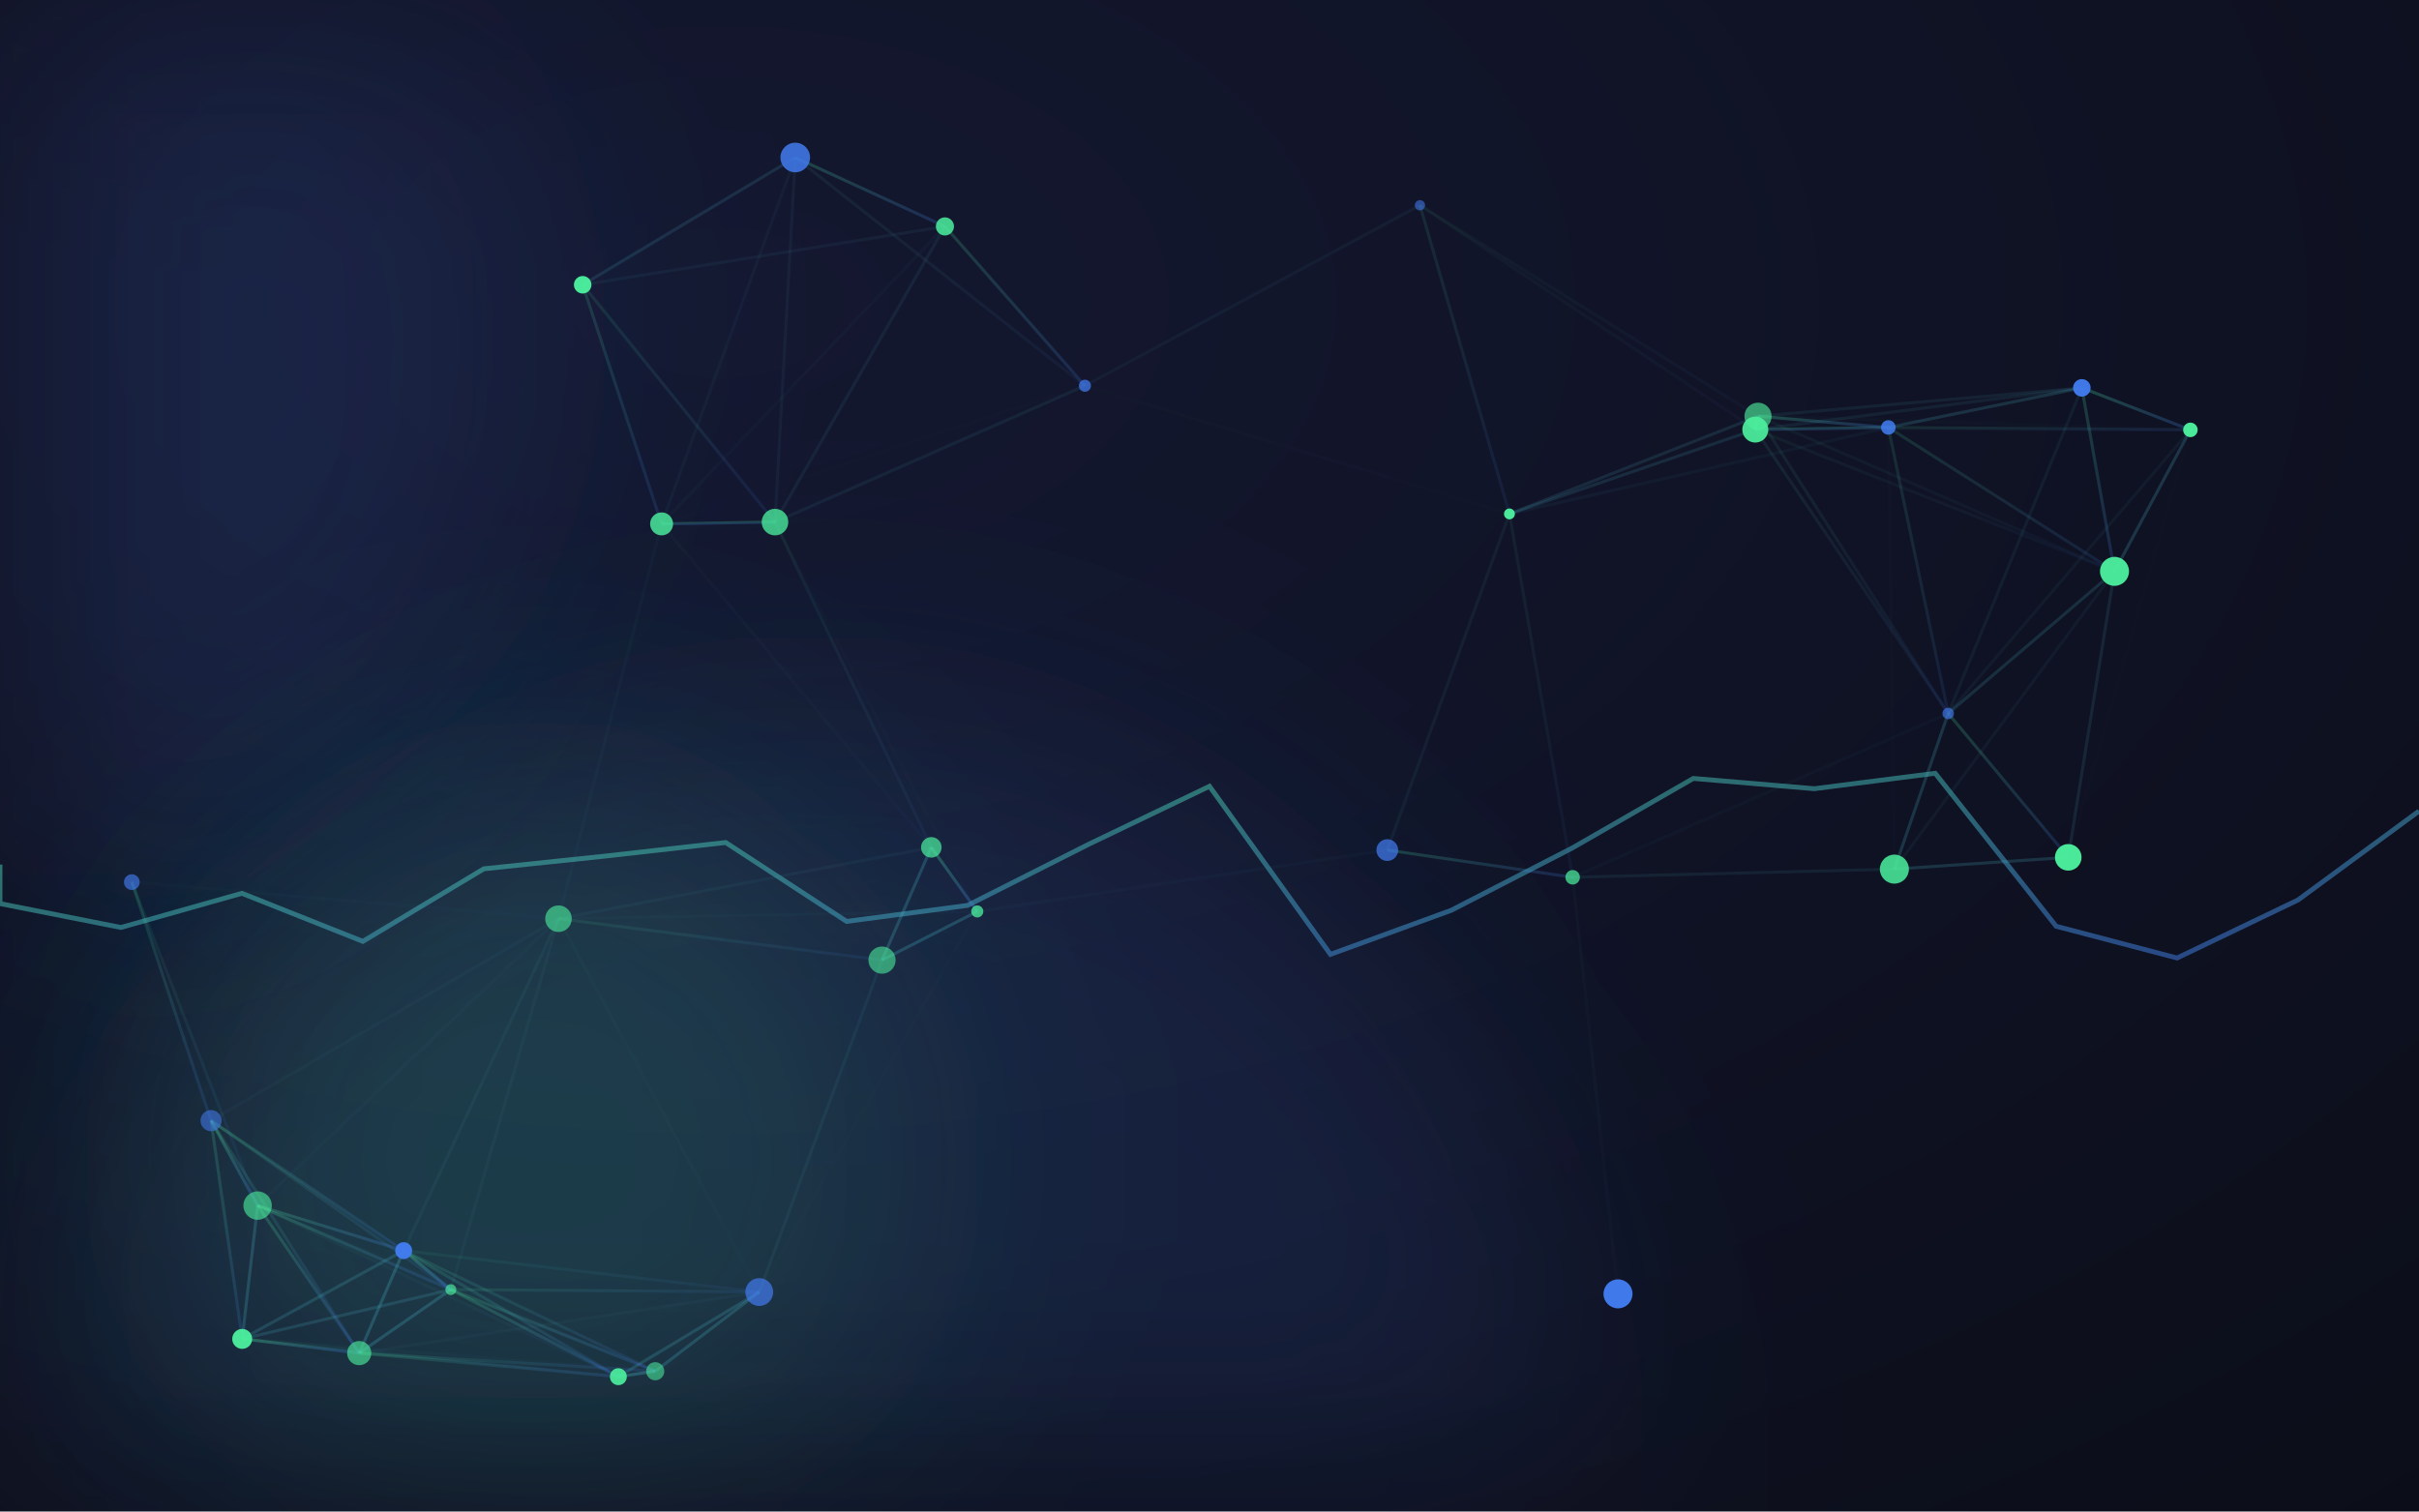
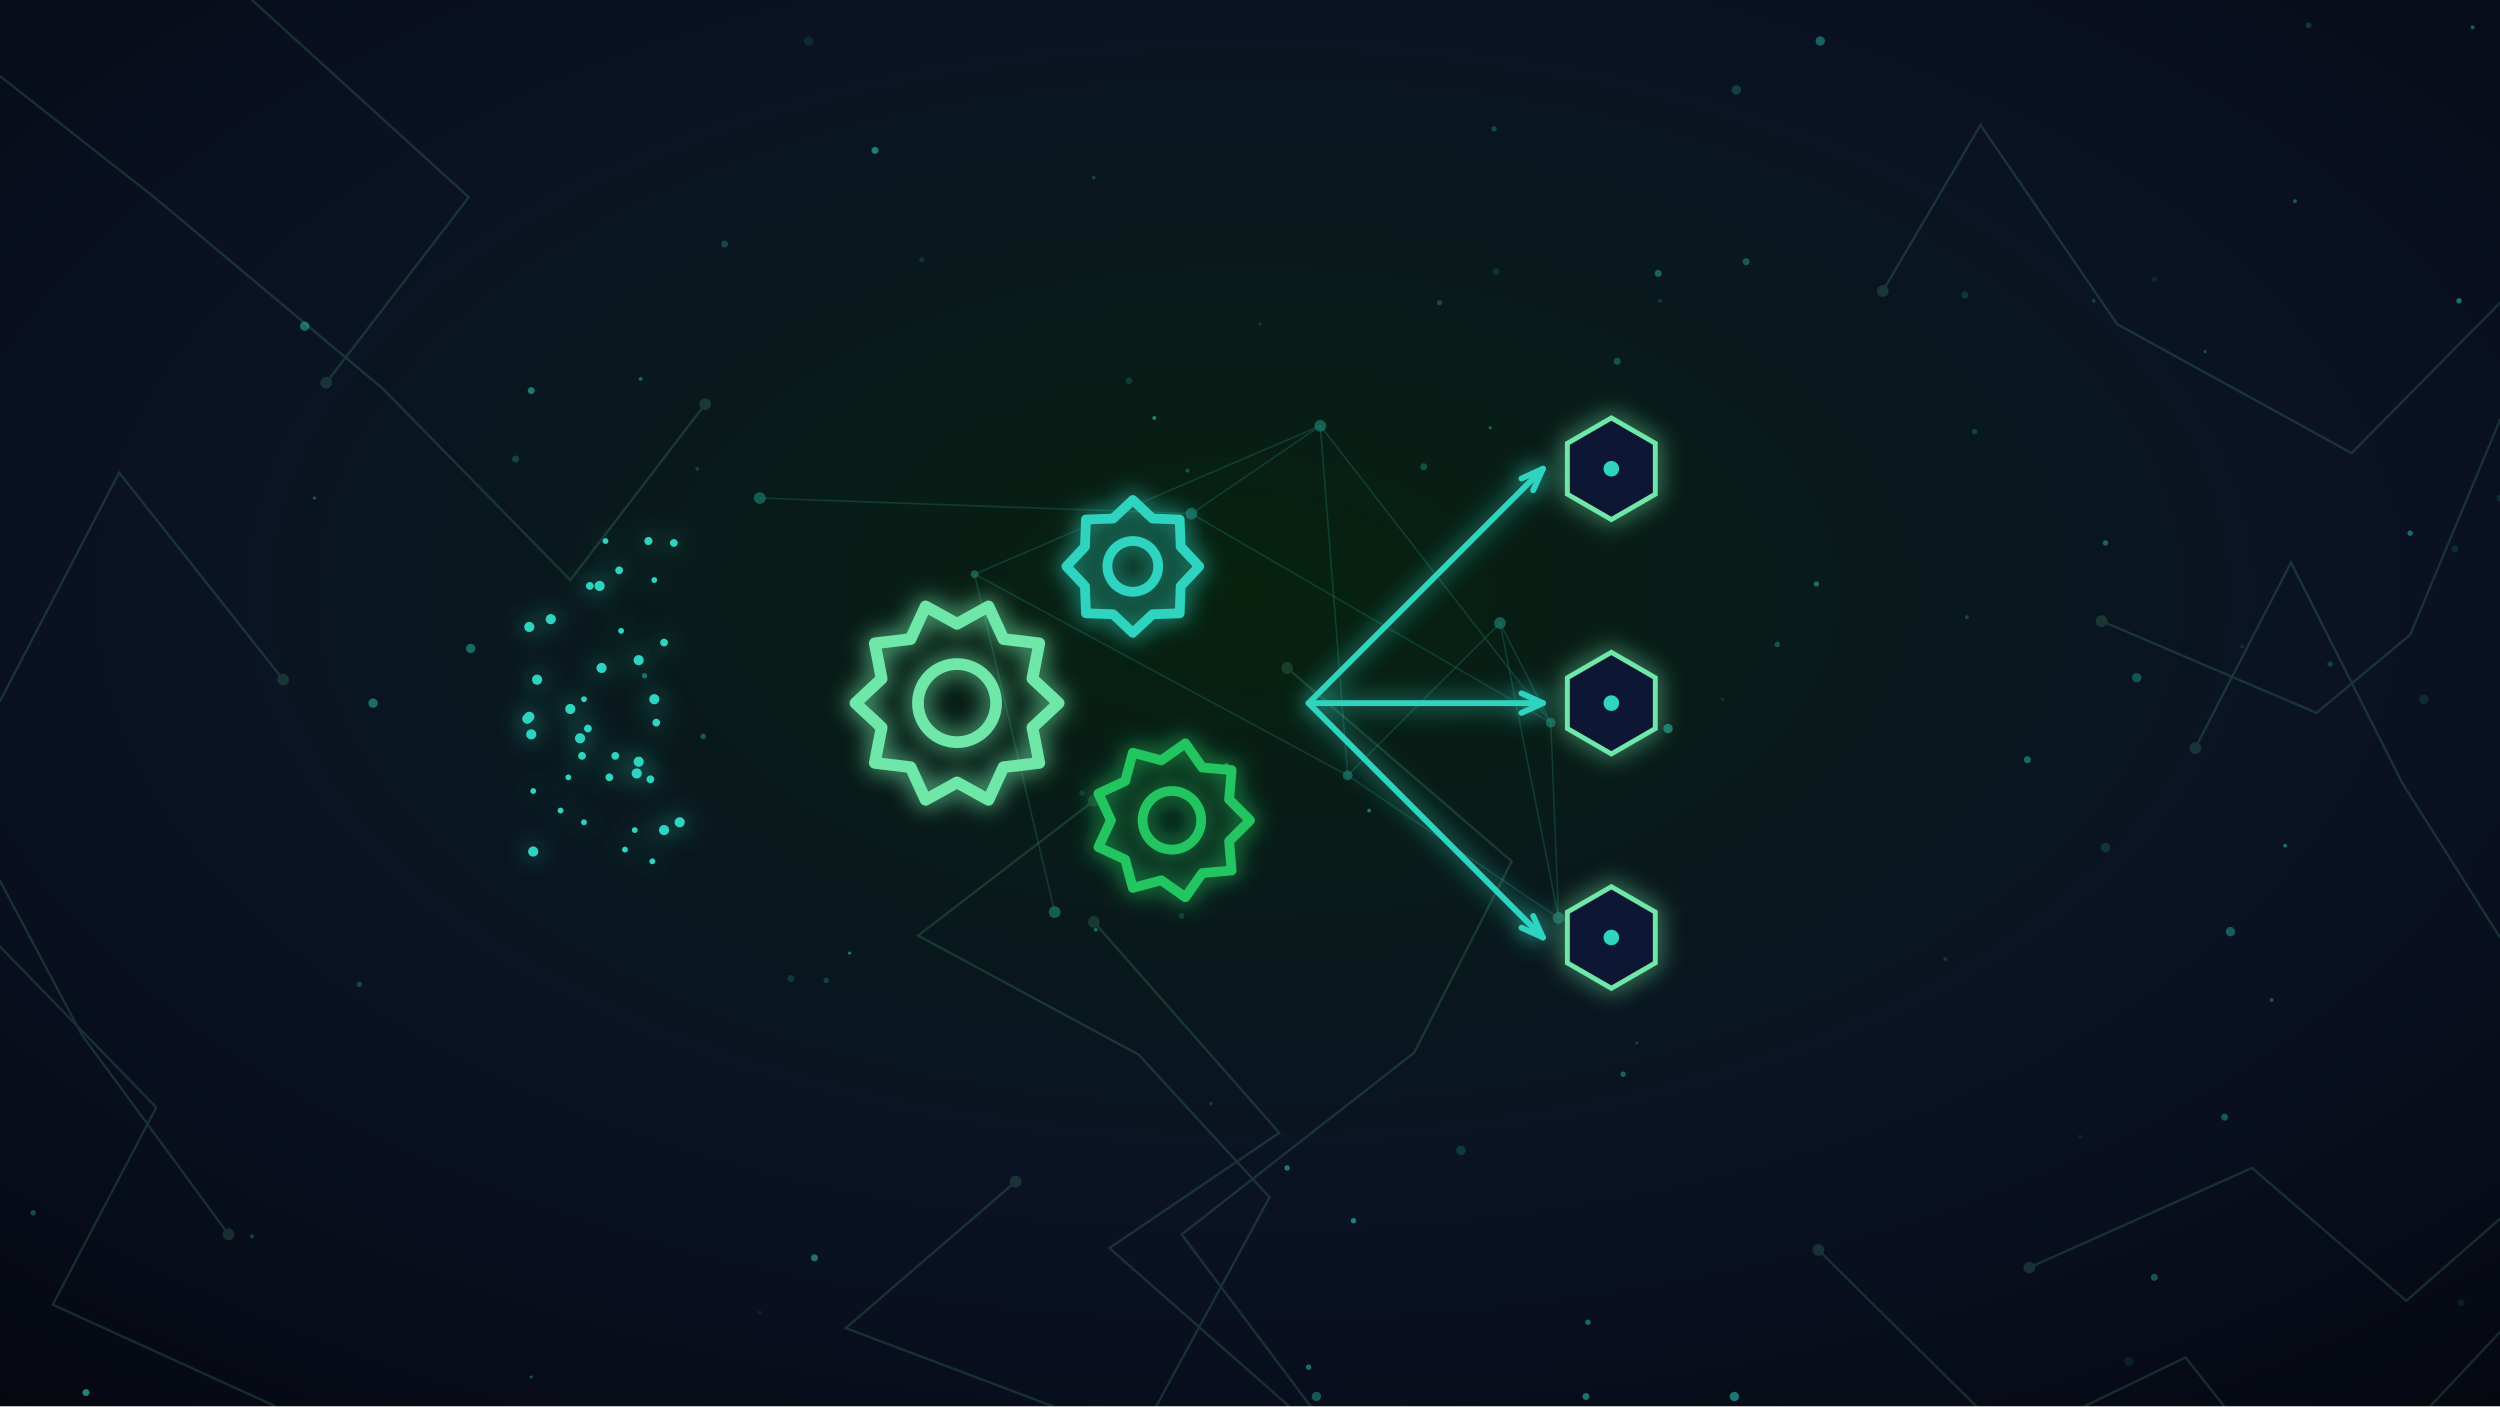
- <svg xmlns="http://www.w3.org/2000/svg" viewBox="0 0 800 500" role="img" aria-label="">
+ <svg xmlns="http://www.w3.org/2000/svg" viewBox="0 0 1280 720" width="1280" height="720">
  <defs>
-     <linearGradient id="lg" x1="0" y1="0" x2="1" y2="1">
-       <stop offset="0" stop-color="hsl(150 85% 62%)" />
-       <stop offset="1" stop-color="hsl(220 85% 60%)" />
+     <radialGradient id="bg" cx="50%" cy="42%" r="80%">
+       <stop offset="0%" stop-color="#07220f" />
+       <stop offset="55%" stop-color="#0a1224" />
+       <stop offset="100%" stop-color="#05070f" />
+     </radialGradient>
+     <linearGradient id="acc" x1="0" y1="0" x2="1" y2="1">
+       <stop offset="0%" stop-color="#6ee7a8" />
+       <stop offset="50%" stop-color="#2dd4bf" />
+       <stop offset="100%" stop-color="#22c55e" />
    </linearGradient>
-     <radialGradient id="bg" cx="0.3" cy="0.2" r="1.1">
-       <stop offset="0" stop-color="#141830" />
-       <stop offset="1" stop-color="#0b0d18" />
-     </radialGradient>
-     <filter id="blur" x="-60%" y="-60%" width="220%" height="220%">
-       <feGaussianBlur stdDeviation="46" />
+     <linearGradient id="accV" x1="0" y1="0" x2="0" y2="1">
+       <stop offset="0%" stop-color="#6ee7a8" />
+       <stop offset="100%" stop-color="#22c55e" />
+     </linearGradient>
+     <filter id="glow" x="-60%" y="-60%" width="220%" height="220%">
+       <feGaussianBlur stdDeviation="6" result="b" />
+       <feMerge>
+         <feMergeNode in="b" />
+         <feMergeNode in="SourceGraphic" />
+       </feMerge>
+     </filter>
+     <filter id="softglow" x="-80%" y="-80%" width="260%" height="260%">
+       <feGaussianBlur stdDeviation="14" result="b" />
+       <feMerge>
+         <feMergeNode in="b" />
+         <feMergeNode in="SourceGraphic" />
+       </feMerge>
    </filter>
  </defs>
-   <rect width="800" height="500" fill="url(#bg)" />
-   <circle cx="267" cy="487" r="256" fill="hsl(220 85% 60%)" fill-opacity="0.13" filter="url(#blur)" />
-   <circle cx="176" cy="384" r="127" fill="hsl(150 85% 62%)" fill-opacity="0.13" filter="url(#blur)" />
-   <circle cx="0" cy="111" r="179" fill="hsl(220 85% 60%)" fill-opacity="0.13" filter="url(#blur)" />
-   <path d="M 0 286 L 0 298.9 L 40 306.8 L 80 295.5 L 120 311.4 L 160 287.4 L 200 283.2 L 240 278.7 L 280 304.8 L 320 299.5 L 360 279.3 L 400 260.1 L 440 315.7 L 480 301.1 L 520 280.5 L 560 257.5 L 600 260.9 L 640 255.8 L 680 306.4 L 720 316.9 L 760 297.7 L 800 268.3" fill="none" stroke="url(#lg)" stroke-opacity="0.5" stroke-width="1.6" />
-   <line x1="458.8" y1="281.2" x2="499.2" y2="170.0" stroke="url(#lg)" stroke-opacity="0.072" stroke-width="1" />
-   <line x1="458.8" y1="281.2" x2="323.2" y2="301.5" stroke="url(#lg)" stroke-opacity="0.029" stroke-width="1" />
-   <line x1="458.8" y1="281.2" x2="520.1" y2="290.2" stroke="url(#lg)" stroke-opacity="0.200" stroke-width="1" />
-   <line x1="80.1" y1="442.9" x2="204.5" y2="455.4" stroke="url(#lg)" stroke-opacity="0.057" stroke-width="1" />
-   <line x1="80.1" y1="442.9" x2="85.2" y2="398.8" stroke="url(#lg)" stroke-opacity="0.239" stroke-width="1" />
-   <line x1="80.1" y1="442.9" x2="69.8" y2="370.7" stroke="url(#lg)" stroke-opacity="0.175" stroke-width="1" />
-   <line x1="80.1" y1="442.9" x2="216.7" y2="453.6" stroke="url(#lg)" stroke-opacity="0.030" stroke-width="1" />
-   <line x1="80.1" y1="442.9" x2="118.8" y2="447.6" stroke="url(#lg)" stroke-opacity="0.252" stroke-width="1" />
-   <line x1="80.1" y1="442.9" x2="149.1" y2="426.6" stroke="url(#lg)" stroke-opacity="0.179" stroke-width="1" />
-   <line x1="80.1" y1="442.9" x2="133.5" y2="413.7" stroke="url(#lg)" stroke-opacity="0.202" stroke-width="1" />
-   <line x1="291.7" y1="317.6" x2="256.3" y2="172.7" stroke="url(#lg)" stroke-opacity="0.002" stroke-width="1" />
-   <line x1="291.7" y1="317.6" x2="323.2" y2="301.5" stroke="url(#lg)" stroke-opacity="0.260" stroke-width="1" />
-   <line x1="291.7" y1="317.6" x2="184.7" y2="303.9" stroke="url(#lg)" stroke-opacity="0.096" stroke-width="1" />
-   <line x1="291.7" y1="317.6" x2="308.0" y2="280.3" stroke="url(#lg)" stroke-opacity="0.248" stroke-width="1" />
-   <line x1="291.7" y1="317.6" x2="251.1" y2="427.4" stroke="url(#lg)" stroke-opacity="0.075" stroke-width="1" />
-   <line x1="644.3" y1="236.0" x2="581.4" y2="137.7" stroke="url(#lg)" stroke-opacity="0.076" stroke-width="1" />
-   <line x1="644.3" y1="236.0" x2="684.0" y2="283.6" stroke="url(#lg)" stroke-opacity="0.199" stroke-width="1" />
-   <line x1="644.3" y1="236.0" x2="626.5" y2="287.5" stroke="url(#lg)" stroke-opacity="0.216" stroke-width="1" />
-   <line x1="644.3" y1="236.0" x2="580.5" y2="142.1" stroke="url(#lg)" stroke-opacity="0.083" stroke-width="1" />
-   <line x1="644.3" y1="236.0" x2="688.5" y2="128.3" stroke="url(#lg)" stroke-opacity="0.076" stroke-width="1" />
-   <line x1="644.3" y1="236.0" x2="724.4" y2="142.2" stroke="url(#lg)" stroke-opacity="0.061" stroke-width="1" />
-   <line x1="644.3" y1="236.0" x2="520.1" y2="290.2" stroke="url(#lg)" stroke-opacity="0.033" stroke-width="1" />
-   <line x1="644.3" y1="236.0" x2="699.3" y2="189.0" stroke="url(#lg)" stroke-opacity="0.176" stroke-width="1" />
-   <line x1="644.3" y1="236.0" x2="624.5" y2="141.4" stroke="url(#lg)" stroke-opacity="0.121" stroke-width="1" />
-   <line x1="581.4" y1="137.7" x2="499.2" y2="170.0" stroke="url(#lg)" stroke-opacity="0.140" stroke-width="1" />
-   <line x1="581.4" y1="137.7" x2="469.6" y2="67.9" stroke="url(#lg)" stroke-opacity="0.041" stroke-width="1" />
-   <line x1="581.4" y1="137.7" x2="580.5" y2="142.1" stroke="url(#lg)" stroke-opacity="0.330" stroke-width="1" />
-   <line x1="581.4" y1="137.7" x2="688.5" y2="128.3" stroke="url(#lg)" stroke-opacity="0.096" stroke-width="1" />
-   <line x1="581.4" y1="137.7" x2="724.4" y2="142.2" stroke="url(#lg)" stroke-opacity="0.016" stroke-width="1" />
-   <line x1="581.4" y1="137.7" x2="699.3" y2="189.0" stroke="url(#lg)" stroke-opacity="0.049" stroke-width="1" />
-   <line x1="581.4" y1="137.7" x2="624.5" y2="141.4" stroke="url(#lg)" stroke-opacity="0.242" stroke-width="1" />
-   <line x1="218.8" y1="173.3" x2="256.3" y2="172.7" stroke="url(#lg)" stroke-opacity="0.255" stroke-width="1" />
-   <line x1="218.8" y1="173.3" x2="358.8" y2="127.6" stroke="url(#lg)" stroke-opacity="0.006" stroke-width="1" />
-   <line x1="218.8" y1="173.3" x2="184.7" y2="303.9" stroke="url(#lg)" stroke-opacity="0.034" stroke-width="1" />
-   <line x1="218.8" y1="173.3" x2="312.5" y2="74.9" stroke="url(#lg)" stroke-opacity="0.032" stroke-width="1" />
-   <line x1="218.8" y1="173.3" x2="263.0" y2="52.1" stroke="url(#lg)" stroke-opacity="0.048" stroke-width="1" />
-   <line x1="218.8" y1="173.3" x2="308.0" y2="280.3" stroke="url(#lg)" stroke-opacity="0.024" stroke-width="1" />
-   <line x1="218.8" y1="173.3" x2="192.7" y2="94.2" stroke="url(#lg)" stroke-opacity="0.151" stroke-width="1" />
-   <line x1="535.1" y1="428.0" x2="520.1" y2="290.2" stroke="url(#lg)" stroke-opacity="0.026" stroke-width="1" />
-   <line x1="499.2" y1="170.0" x2="469.6" y2="67.9" stroke="url(#lg)" stroke-opacity="0.099" stroke-width="1" />
-   <line x1="499.2" y1="170.0" x2="358.8" y2="127.6" stroke="url(#lg)" stroke-opacity="0.008" stroke-width="1" />
-   <line x1="499.2" y1="170.0" x2="580.5" y2="142.1" stroke="url(#lg)" stroke-opacity="0.145" stroke-width="1" />
-   <line x1="499.2" y1="170.0" x2="520.1" y2="290.2" stroke="url(#lg)" stroke-opacity="0.063" stroke-width="1" />
-   <line x1="499.2" y1="170.0" x2="624.5" y2="141.4" stroke="url(#lg)" stroke-opacity="0.049" stroke-width="1" />
-   <line x1="256.3" y1="172.7" x2="323.2" y2="301.5" stroke="url(#lg)" stroke-opacity="0.011" stroke-width="1" />
-   <line x1="256.3" y1="172.7" x2="358.8" y2="127.6" stroke="url(#lg)" stroke-opacity="0.086" stroke-width="1" />
-   <line x1="256.3" y1="172.7" x2="184.7" y2="303.9" stroke="url(#lg)" stroke-opacity="0.001" stroke-width="1" />
-   <line x1="256.3" y1="172.7" x2="312.5" y2="74.9" stroke="url(#lg)" stroke-opacity="0.084" stroke-width="1" />
-   <line x1="256.3" y1="172.7" x2="263.0" y2="52.1" stroke="url(#lg)" stroke-opacity="0.066" stroke-width="1" />
-   <line x1="256.3" y1="172.7" x2="308.0" y2="280.3" stroke="url(#lg)" stroke-opacity="0.069" stroke-width="1" />
-   <line x1="256.3" y1="172.7" x2="192.7" y2="94.2" stroke="url(#lg)" stroke-opacity="0.111" stroke-width="1" />
-   <line x1="43.6" y1="291.8" x2="85.2" y2="398.8" stroke="url(#lg)" stroke-opacity="0.080" stroke-width="1" />
-   <line x1="43.6" y1="291.8" x2="184.7" y2="303.9" stroke="url(#lg)" stroke-opacity="0.019" stroke-width="1" />
-   <line x1="43.6" y1="291.8" x2="69.8" y2="370.7" stroke="url(#lg)" stroke-opacity="0.151" stroke-width="1" />
-   <line x1="204.5" y1="455.4" x2="85.2" y2="398.8" stroke="url(#lg)" stroke-opacity="0.041" stroke-width="1" />
-   <line x1="204.5" y1="455.4" x2="216.7" y2="453.6" stroke="url(#lg)" stroke-opacity="0.312" stroke-width="1" />
-   <line x1="204.5" y1="455.4" x2="251.1" y2="427.4" stroke="url(#lg)" stroke-opacity="0.217" stroke-width="1" />
-   <line x1="204.5" y1="455.4" x2="118.8" y2="447.6" stroke="url(#lg)" stroke-opacity="0.145" stroke-width="1" />
-   <line x1="204.5" y1="455.4" x2="149.1" y2="426.6" stroke="url(#lg)" stroke-opacity="0.198" stroke-width="1" />
-   <line x1="204.5" y1="455.4" x2="133.5" y2="413.7" stroke="url(#lg)" stroke-opacity="0.153" stroke-width="1" />
-   <line x1="85.2" y1="398.8" x2="184.7" y2="303.9" stroke="url(#lg)" stroke-opacity="0.028" stroke-width="1" />
-   <line x1="85.2" y1="398.8" x2="69.8" y2="370.7" stroke="url(#lg)" stroke-opacity="0.267" stroke-width="1" />
-   <line x1="85.2" y1="398.8" x2="216.7" y2="453.6" stroke="url(#lg)" stroke-opacity="0.017" stroke-width="1" />
-   <line x1="85.2" y1="398.8" x2="118.8" y2="447.6" stroke="url(#lg)" stroke-opacity="0.206" stroke-width="1" />
-   <line x1="85.2" y1="398.8" x2="149.1" y2="426.6" stroke="url(#lg)" stroke-opacity="0.182" stroke-width="1" />
-   <line x1="85.2" y1="398.8" x2="133.5" y2="413.7" stroke="url(#lg)" stroke-opacity="0.226" stroke-width="1" />
-   <line x1="469.6" y1="67.9" x2="358.8" y2="127.6" stroke="url(#lg)" stroke-opacity="0.055" stroke-width="1" />
-   <line x1="469.6" y1="67.9" x2="580.5" y2="142.1" stroke="url(#lg)" stroke-opacity="0.038" stroke-width="1" />
-   <line x1="684.0" y1="283.6" x2="626.5" y2="287.5" stroke="url(#lg)" stroke-opacity="0.209" stroke-width="1" />
-   <line x1="684.0" y1="283.6" x2="724.4" y2="142.2" stroke="url(#lg)" stroke-opacity="0.007" stroke-width="1" />
-   <line x1="684.0" y1="283.6" x2="699.3" y2="189.0" stroke="url(#lg)" stroke-opacity="0.123" stroke-width="1" />
-   <line x1="323.2" y1="301.5" x2="184.7" y2="303.9" stroke="url(#lg)" stroke-opacity="0.026" stroke-width="1" />
-   <line x1="323.2" y1="301.5" x2="308.0" y2="280.3" stroke="url(#lg)" stroke-opacity="0.281" stroke-width="1" />
-   <line x1="323.2" y1="301.5" x2="251.1" y2="427.4" stroke="url(#lg)" stroke-opacity="0.011" stroke-width="1" />
-   <line x1="358.8" y1="127.6" x2="312.5" y2="74.9" stroke="url(#lg)" stroke-opacity="0.181" stroke-width="1" />
-   <line x1="358.8" y1="127.6" x2="263.0" y2="52.1" stroke="url(#lg)" stroke-opacity="0.064" stroke-width="1" />
-   <line x1="184.7" y1="303.9" x2="69.8" y2="370.7" stroke="url(#lg)" stroke-opacity="0.039" stroke-width="1" />
-   <line x1="184.7" y1="303.9" x2="308.0" y2="280.3" stroke="url(#lg)" stroke-opacity="0.056" stroke-width="1" />
-   <line x1="184.7" y1="303.9" x2="251.1" y2="427.4" stroke="url(#lg)" stroke-opacity="0.022" stroke-width="1" />
-   <line x1="184.7" y1="303.9" x2="149.1" y2="426.6" stroke="url(#lg)" stroke-opacity="0.050" stroke-width="1" />
-   <line x1="184.7" y1="303.9" x2="133.5" y2="413.7" stroke="url(#lg)" stroke-opacity="0.066" stroke-width="1" />
-   <line x1="312.5" y1="74.9" x2="263.0" y2="52.1" stroke="url(#lg)" stroke-opacity="0.216" stroke-width="1" />
-   <line x1="312.5" y1="74.9" x2="192.7" y2="94.2" stroke="url(#lg)" stroke-opacity="0.065" stroke-width="1" />
-   <line x1="69.8" y1="370.7" x2="118.8" y2="447.6" stroke="url(#lg)" stroke-opacity="0.133" stroke-width="1" />
-   <line x1="69.8" y1="370.7" x2="149.1" y2="426.6" stroke="url(#lg)" stroke-opacity="0.120" stroke-width="1" />
-   <line x1="69.8" y1="370.7" x2="133.5" y2="413.7" stroke="url(#lg)" stroke-opacity="0.166" stroke-width="1" />
-   <line x1="626.5" y1="287.5" x2="520.1" y2="290.2" stroke="url(#lg)" stroke-opacity="0.099" stroke-width="1" />
-   <line x1="626.5" y1="287.5" x2="699.3" y2="189.0" stroke="url(#lg)" stroke-opacity="0.062" stroke-width="1" />
-   <line x1="626.5" y1="287.5" x2="624.5" y2="141.4" stroke="url(#lg)" stroke-opacity="0.009" stroke-width="1" />
-   <line x1="580.5" y1="142.1" x2="688.5" y2="128.3" stroke="url(#lg)" stroke-opacity="0.093" stroke-width="1" />
-   <line x1="580.5" y1="142.1" x2="724.4" y2="142.2" stroke="url(#lg)" stroke-opacity="0.014" stroke-width="1" />
-   <line x1="580.5" y1="142.1" x2="699.3" y2="189.0" stroke="url(#lg)" stroke-opacity="0.051" stroke-width="1" />
-   <line x1="580.5" y1="142.1" x2="624.5" y2="141.4" stroke="url(#lg)" stroke-opacity="0.240" stroke-width="1" />
-   <line x1="688.5" y1="128.3" x2="724.4" y2="142.2" stroke="url(#lg)" stroke-opacity="0.253" stroke-width="1" />
-   <line x1="688.5" y1="128.3" x2="699.3" y2="189.0" stroke="url(#lg)" stroke-opacity="0.200" stroke-width="1" />
-   <line x1="688.5" y1="128.3" x2="624.5" y2="141.4" stroke="url(#lg)" stroke-opacity="0.192" stroke-width="1" />
-   <line x1="724.4" y1="142.2" x2="699.3" y2="189.0" stroke="url(#lg)" stroke-opacity="0.220" stroke-width="1" />
-   <line x1="724.4" y1="142.2" x2="624.5" y2="141.4" stroke="url(#lg)" stroke-opacity="0.114" stroke-width="1" />
-   <line x1="263.0" y1="52.1" x2="192.7" y2="94.2" stroke="url(#lg)" stroke-opacity="0.154" stroke-width="1" />
-   <line x1="699.3" y1="189.0" x2="624.5" y2="141.4" stroke="url(#lg)" stroke-opacity="0.139" stroke-width="1" />
-   <line x1="216.7" y1="453.6" x2="251.1" y2="427.4" stroke="url(#lg)" stroke-opacity="0.242" stroke-width="1" />
-   <line x1="216.7" y1="453.6" x2="118.8" y2="447.6" stroke="url(#lg)" stroke-opacity="0.118" stroke-width="1" />
-   <line x1="216.7" y1="453.6" x2="149.1" y2="426.6" stroke="url(#lg)" stroke-opacity="0.175" stroke-width="1" />
-   <line x1="216.7" y1="453.6" x2="133.5" y2="413.7" stroke="url(#lg)" stroke-opacity="0.131" stroke-width="1" />
-   <line x1="251.1" y1="427.4" x2="118.8" y2="447.6" stroke="url(#lg)" stroke-opacity="0.037" stroke-width="1" />
-   <line x1="251.1" y1="427.4" x2="149.1" y2="426.6" stroke="url(#lg)" stroke-opacity="0.109" stroke-width="1" />
-   <line x1="251.1" y1="427.4" x2="133.5" y2="413.7" stroke="url(#lg)" stroke-opacity="0.072" stroke-width="1" />
-   <line x1="118.8" y1="447.6" x2="149.1" y2="426.6" stroke="url(#lg)" stroke-opacity="0.256" stroke-width="1" />
-   <line x1="118.8" y1="447.6" x2="133.5" y2="413.7" stroke="url(#lg)" stroke-opacity="0.256" stroke-width="1" />
-   <line x1="149.1" y1="426.6" x2="133.5" y2="413.7" stroke="url(#lg)" stroke-opacity="0.294" stroke-width="1" />
-   <circle cx="458.8" cy="281.2" r="3.6" fill="hsl(220 85% 60%)" fill-opacity="0.71" />
-   <circle cx="80.1" cy="442.9" r="3.3" fill="hsl(150 85% 62%)" fill-opacity="0.95" />
-   <circle cx="291.7" cy="317.6" r="4.5" fill="hsl(150 85% 62%)" fill-opacity="0.58" />
-   <circle cx="644.3" cy="236.0" r="1.9" fill="hsl(220 85% 60%)" fill-opacity="0.64" />
-   <circle cx="581.4" cy="137.7" r="4.5" fill="hsl(150 85% 62%)" fill-opacity="0.63" />
-   <circle cx="218.8" cy="173.3" r="3.8" fill="hsl(150 85% 62%)" fill-opacity="0.82" />
-   <circle cx="535.1" cy="428.0" r="4.8" fill="hsl(220 85% 60%)" fill-opacity="0.97" />
-   <circle cx="499.2" cy="170.0" r="1.8" fill="hsl(150 85% 62%)" fill-opacity="0.96" />
-   <circle cx="256.3" cy="172.7" r="4.4" fill="hsl(150 85% 62%)" fill-opacity="0.77" />
-   <circle cx="43.6" cy="291.8" r="2.6" fill="hsl(220 85% 60%)" fill-opacity="0.65" />
-   <circle cx="204.5" cy="455.4" r="2.8" fill="hsl(150 85% 62%)" fill-opacity="0.91" />
-   <circle cx="85.2" cy="398.8" r="4.7" fill="hsl(150 85% 62%)" fill-opacity="0.60" />
-   <circle cx="469.6" cy="67.9" r="1.7" fill="hsl(220 85% 60%)" fill-opacity="0.56" />
-   <circle cx="684.0" cy="283.6" r="4.4" fill="hsl(150 85% 62%)" fill-opacity="0.96" />
-   <circle cx="323.2" cy="301.5" r="2.0" fill="hsl(150 85% 62%)" fill-opacity="0.75" />
-   <circle cx="358.8" cy="127.6" r="2.0" fill="hsl(220 85% 60%)" fill-opacity="0.73" />
-   <circle cx="184.7" cy="303.9" r="4.4" fill="hsl(150 85% 62%)" fill-opacity="0.60" />
-   <circle cx="312.5" cy="74.9" r="3.0" fill="hsl(150 85% 62%)" fill-opacity="0.85" />
-   <circle cx="69.8" cy="370.7" r="3.5" fill="hsl(220 85% 60%)" fill-opacity="0.56" />
-   <circle cx="626.5" cy="287.5" r="4.8" fill="hsl(150 85% 62%)" fill-opacity="0.85" />
-   <circle cx="580.5" cy="142.1" r="4.3" fill="hsl(150 85% 62%)" fill-opacity="0.92" />
-   <circle cx="688.5" cy="128.3" r="2.9" fill="hsl(220 85% 60%)" fill-opacity="0.95" />
-   <circle cx="724.4" cy="142.2" r="2.4" fill="hsl(150 85% 62%)" fill-opacity="0.97" />
-   <circle cx="520.1" cy="290.2" r="2.4" fill="hsl(150 85% 62%)" fill-opacity="0.71" />
-   <circle cx="263.0" cy="52.1" r="4.9" fill="hsl(220 85% 60%)" fill-opacity="0.84" />
-   <circle cx="699.3" cy="189.0" r="4.8" fill="hsl(150 85% 62%)" fill-opacity="0.95" />
-   <circle cx="308.0" cy="280.3" r="3.4" fill="hsl(150 85% 62%)" fill-opacity="0.70" />
-   <circle cx="624.5" cy="141.4" r="2.4" fill="hsl(220 85% 60%)" fill-opacity="0.86" />
-   <circle cx="192.7" cy="94.2" r="2.9" fill="hsl(150 85% 62%)" fill-opacity="0.96" />
-   <circle cx="216.7" cy="453.6" r="3.0" fill="hsl(150 85% 62%)" fill-opacity="0.56" />
-   <circle cx="251.1" cy="427.4" r="4.6" fill="hsl(220 85% 60%)" fill-opacity="0.69" />
-   <circle cx="118.8" cy="447.6" r="4.0" fill="hsl(150 85% 62%)" fill-opacity="0.62" />
-   <circle cx="149.1" cy="426.6" r="1.8" fill="hsl(150 85% 62%)" fill-opacity="0.65" />
-   <circle cx="133.5" cy="413.7" r="2.8" fill="hsl(220 85% 60%)" fill-opacity="0.97" />
+   <rect width="1280" height="720" fill="url(#bg)" />
+   <g fill="#2dd4bf">
+     <circle cx="371" cy="125" r="1.8" opacity="0.27" />
+     <circle cx="405" cy="501" r="1.8" opacity="0.19" />
+     <circle cx="605" cy="469" r="1.4" opacity="0.2" />
+     <circle cx="241" cy="332" r="2.4" opacity="0.44" />
+     <circle cx="357" cy="240" r="1" opacity="0.22" />
+     <circle cx="748" cy="589" r="2.4" opacity="0.2" />
+     <circle cx="1011" cy="221" r="1.4" opacity="0.23" />
+     <circle cx="701" cy="415" r="1" opacity="0.49" />
+     <circle cx="831" cy="550" r="1.4" opacity="0.4" />
+     <circle cx="1078" cy="278" r="1.4" opacity="0.4" />
+     <circle cx="620" cy="565" r="0.8" opacity="0.24" />
+     <circle cx="1163" cy="512" r="1" opacity="0.35" />
+     <circle cx="328" cy="194" r="1" opacity="0.42" />
+     <circle cx="894" cy="134" r="1.8" opacity="0.36" />
+     <circle cx="1175" cy="103" r="1" opacity="0.39" />
+     <circle cx="1094" cy="347" r="2.4" opacity="0.33" />
+     <circle cx="1006" cy="151" r="1.8" opacity="0.18" />
+     <circle cx="161" cy="255" r="0.8" opacity="0.37" />
+     <circle cx="417" cy="644" r="1.8" opacity="0.5" />
+     <circle cx="1090" cy="697" r="2.4" opacity="0.1" />
+     <circle cx="272" cy="705" r="0.8" opacity="0.34" />
+     <circle cx="828" cy="185" r="1.8" opacity="0.31" />
+     <circle cx="554" cy="406" r="1.4" opacity="0.17" />
+     <circle cx="693" cy="625" r="1.4" opacity="0.56" />
+     <circle cx="888" cy="715" r="2.4" opacity="0.53" />
+     <circle cx="1170" cy="433" r="1" opacity="0.48" />
+     <circle cx="1260" cy="667" r="1.8" opacity="0.1" />
+     <circle cx="1139" cy="572" r="1.8" opacity="0.37" />
+     <circle cx="17" cy="621" r="1.4" opacity="0.31" />
+     <circle cx="827" cy="491" r="2.4" opacity="0.38" />
+     <circle cx="850" cy="154" r="1" opacity="0.19" />
+     <circle cx="360" cy="377" r="1.4" opacity="0.35" />
+     <circle cx="191" cy="360" r="2.4" opacity="0.47" />
+     <circle cx="1072" cy="154" r="1" opacity="0.23" />
+     <circle cx="156" cy="167" r="2.4" opacity="0.45" />
+     <circle cx="472" cy="133" r="1.4" opacity="0.15" />
+     <circle cx="765" cy="66" r="1.4" opacity="0.26" />
+     <circle cx="1234" cy="273" r="1.4" opacity="0.46" />
+     <circle cx="812" cy="715" r="1.8" opacity="0.51" />
+     <circle cx="838" cy="534" r="0.8" opacity="0.24" />
+     <circle cx="889" cy="46" r="2.4" opacity="0.23" />
+     <circle cx="560" cy="91" r="1" opacity="0.24" />
+     <circle cx="766" cy="139" r="1.8" opacity="0.14" />
+     <circle cx="670" cy="700" r="1.4" opacity="0.49" />
+     <circle cx="1142" cy="477" r="2.4" opacity="0.39" />
+     <circle cx="448" cy="77" r="1.8" opacity="0.54" />
+     <circle cx="645" cy="166" r="0.8" opacity="0.21" />
+     <circle cx="1103" cy="654" r="1.8" opacity="0.36" />
+     <circle cx="1038" cy="389" r="1.8" opacity="0.44" />
+     <circle cx="932" cy="21" r="2.4" opacity="0.42" />
+     <circle cx="389" cy="672" r="1" opacity="0.11" />
+     <circle cx="813" cy="677" r="1.4" opacity="0.46" />
+     <circle cx="1182" cy="13" r="1.4" opacity="0.21" />
+     <circle cx="1103" cy="143" r="1.4" opacity="0.11" />
+     <circle cx="264" cy="235" r="1.8" opacity="0.24" />
+     <circle cx="1078" cy="434" r="2.4" opacity="0.18" />
+     <circle cx="849" cy="140" r="1.8" opacity="0.41" />
+     <circle cx="1257" cy="281" r="1.8" opacity="0.13" />
+     <circle cx="1241" cy="358" r="2.4" opacity="0.13" />
+     <circle cx="930" cy="299" r="1.4" opacity="0.45" />
+     <circle cx="1266" cy="14" r="1" opacity="0.43" />
+     <circle cx="1065" cy="582" r="1" opacity="0.11" />
+     <circle cx="608" cy="241" r="1" opacity="0.31" />
+     <circle cx="1129" cy="180" r="0.8" opacity="0.33" />
+     <circle cx="1280" cy="255" r="1.8" opacity="0.14" />
+     <circle cx="996" cy="491" r="1" opacity="0.19" />
+     <circle cx="910" cy="330" r="1.4" opacity="0.32" />
+     <circle cx="272" cy="200" r="1.8" opacity="0.52" />
+     <circle cx="674" cy="715" r="2.4" opacity="0.37" />
+     <circle cx="763" cy="219" r="0.8" opacity="0.43" />
+     <circle cx="129" cy="633" r="1" opacity="0.3" />
+     <circle cx="184" cy="504" r="1.4" opacity="0.27" />
+     <circle cx="435" cy="488" r="0.8" opacity="0.54" />
+     <circle cx="737" cy="155" r="1.4" opacity="0.27" />
+     <circle cx="882" cy="358" r="1" opacity="0.12" />
+     <circle cx="591" cy="214" r="1" opacity="0.57" />
+     <circle cx="1259" cy="154" r="1.4" opacity="0.51" />
+     <circle cx="414" cy="21" r="2.4" opacity="0.12" />
+     <circle cx="1148" cy="331" r="1" opacity="0.13" />
+     <circle cx="330" cy="346" r="1.4" opacity="0.44" />
+     <circle cx="659" cy="598" r="1.4" opacity="0.53" />
+     <circle cx="1193" cy="340" r="1.4" opacity="0.24" />
+     <circle cx="729" cy="239" r="1.8" opacity="0.28" />
+     <circle cx="854" cy="373" r="2.4" opacity="0.49" />
+     <circle cx="561" cy="476" r="1" opacity="0.44" />
+     <circle cx="423" cy="502" r="1.4" opacity="0.22" />
+     <circle cx="578" cy="195" r="1.8" opacity="0.17" />
+     <circle cx="628" cy="392" r="1.4" opacity="0.48" />
+     <circle cx="1007" cy="316" r="1" opacity="0.25" />
+     <circle cx="44" cy="713" r="1.8" opacity="0.6" />
+   </g>
+   <g stroke="#6ee7a8" stroke-width="1.2" fill="none" opacity="0.16" stroke-linecap="round">
+     <path d="M 1280 682 L 1187 781 L 1119 695 L 1030 738 L 931 640" />
+     <circle cx="931" cy="640" r="3" fill="#6ee7a8" stroke="none" />
+     <path d="M 0 359 L 61 242 L 145 348" />
+     <circle cx="145" cy="348" r="3" fill="#6ee7a8" stroke="none" />
+     <path d="M 1280 624 L 1232 666 L 1153 598 L 1039 649" />
+     <circle cx="1039" cy="649" r="3" fill="#6ee7a8" stroke="none" />
+     <path d="M 129 0 L 240 101 L 167 196" />
+     <circle cx="167" cy="196" r="3" fill="#6ee7a8" stroke="none" />
+     <path d="M 592 720 L 650 613 L 583 540 L 470 479 L 560 410" />
+     <circle cx="560" cy="410" r="3" fill="#6ee7a8" stroke="none" />
+     <path d="M 141 720 L 27 668 L 80 567 L -22 462" />
+     <circle cx="-22" cy="462" r="3" fill="#6ee7a8" stroke="none" />
+     <path d="M 539 720 L 433 680 L 520 605" />
+     <circle cx="520" cy="605" r="3" fill="#6ee7a8" stroke="none" />
+     <path d="M 1280 480 L 1230 401 L 1173 288 L 1124 383" />
+     <circle cx="1124" cy="383" r="3" fill="#6ee7a8" stroke="none" />
+     <path d="M 660 720 L 568 639 L 655 580 L 560 472" />
+     <circle cx="560" cy="472" r="3" fill="#6ee7a8" stroke="none" />
+     <path d="M 0 451 L 42 530 L 117 632" />
+     <circle cx="117" cy="632" r="3" fill="#6ee7a8" stroke="none" />
+     <path d="M 0 39 L 79 101 L 196 199 L 292 297 L 361 207" />
+     <circle cx="361" cy="207" r="3" fill="#6ee7a8" stroke="none" />
+     <path d="M 1280 155 L 1204 232 L 1084 166 L 1014 64 L 964 149" />
+     <circle cx="964" cy="149" r="3" fill="#6ee7a8" stroke="none" />
+     <path d="M 1280 215 L 1234 325 L 1186 365 L 1076 318" />
+     <circle cx="1076" cy="318" r="3" fill="#6ee7a8" stroke="none" />
+     <path d="M 671 720 L 605 632 L 724 539 L 774 441 L 659 342" />
+     <circle cx="659" cy="342" r="3" fill="#6ee7a8" stroke="none" />
+   </g>
+   <g opacity="0.5">
+     <line x1="798.0" y1="470.0" x2="768.0" y2="319.0" stroke="#2dd4bf" stroke-width="0.8" opacity="0.35" />
+     <line x1="798.0" y1="470.0" x2="690.0" y2="397.0" stroke="#2dd4bf" stroke-width="0.8" opacity="0.35" />
+     <line x1="798.0" y1="470.0" x2="794.0" y2="370.0" stroke="#2dd4bf" stroke-width="0.8" opacity="0.35" />
+     <line x1="499.0" y1="294.0" x2="676.0" y2="218.0" stroke="#2dd4bf" stroke-width="0.8" opacity="0.35" />
+     <line x1="499.0" y1="294.0" x2="540.0" y2="467.0" stroke="#2dd4bf" stroke-width="0.8" opacity="0.35" />
+     <line x1="499.0" y1="294.0" x2="690.0" y2="397.0" stroke="#2dd4bf" stroke-width="0.8" opacity="0.35" />
+     <line x1="768.0" y1="319.0" x2="690.0" y2="397.0" stroke="#2dd4bf" stroke-width="0.8" opacity="0.35" />
+     <line x1="768.0" y1="319.0" x2="794.0" y2="370.0" stroke="#2dd4bf" stroke-width="0.8" opacity="0.35" />
+     <line x1="676.0" y1="218.0" x2="610.0" y2="263.0" stroke="#2dd4bf" stroke-width="0.8" opacity="0.35" />
+     <line x1="676.0" y1="218.0" x2="690.0" y2="397.0" stroke="#2dd4bf" stroke-width="0.8" opacity="0.35" />
+     <line x1="676.0" y1="218.0" x2="794.0" y2="370.0" stroke="#2dd4bf" stroke-width="0.8" opacity="0.35" />
+     <line x1="610.0" y1="263.0" x2="389.0" y2="255.0" stroke="#2dd4bf" stroke-width="0.8" opacity="0.35" />
+     <line x1="610.0" y1="263.0" x2="794.0" y2="370.0" stroke="#2dd4bf" stroke-width="0.8" opacity="0.35" />
+     <circle cx="798.0" cy="470.0" r="3" fill="#2dd4bf" opacity="0.7" />
+     <circle cx="499.0" cy="294.0" r="2" fill="#2dd4bf" opacity="0.7" />
+     <circle cx="768.0" cy="319.0" r="3" fill="#2dd4bf" opacity="0.7" />
+     <circle cx="676.0" cy="218.0" r="3" fill="#2dd4bf" opacity="0.7" />
+     <circle cx="610.0" cy="263.0" r="3" fill="#2dd4bf" opacity="0.7" />
+     <circle cx="389.0" cy="255.0" r="3" fill="#2dd4bf" opacity="0.7" />
+     <circle cx="540.0" cy="467.0" r="3" fill="#2dd4bf" opacity="0.7" />
+     <circle cx="690.0" cy="397.0" r="2.5" fill="#2dd4bf" opacity="0.7" />
+     <circle cx="794.0" cy="370.0" r="2.5" fill="#2dd4bf" opacity="0.7" />
+   </g>
+   <g filter="url(#glow)">
+     <path d="M 542.0 360.0 L 528.6 372.5 L 532.1 390.6 L 513.8 392.8 L 506.1 409.5 L 490.0 400.6 L 473.9 409.5 L 466.2 392.8 L 447.9 390.6 L 451.4 372.5 L 438.0 360.0 L 451.4 347.5 L 447.9 329.4 L 466.2 327.2 L 473.9 310.5 L 490.0 319.4 L 506.1 310.5 L 513.8 327.2 L 532.1 329.4 L 528.6 347.5 Z" fill="none" stroke="#6ee7a8" stroke-width="6" stroke-linejoin="round" />
+     <circle cx="490.0" cy="360.0" r="20" fill="none" stroke="#6ee7a8" stroke-width="6" />
+     <path d="M 614.0 290.0 L 604.5 300.1 L 604.0 314.0 L 590.1 314.5 L 580.0 324.0 L 569.9 314.5 L 556.0 314.0 L 555.5 300.1 L 546.0 290.0 L 555.5 279.9 L 556.0 266.0 L 569.9 265.5 L 580.0 256.0 L 590.1 265.5 L 604.0 266.0 L 604.5 279.9 Z" fill="none" stroke="#2dd4bf" stroke-width="5" stroke-linejoin="round" />
+     <circle cx="580.0" cy="290.0" r="13" fill="none" stroke="#2dd4bf" stroke-width="5" />
+     <path d="M 640.0 420.0 L 629.3 430.7 L 630.6 445.7 L 615.6 447.0 L 606.9 459.4 L 594.6 450.7 L 580.0 454.6 L 576.1 440.1 L 562.4 433.7 L 568.8 420.0 L 562.4 406.3 L 576.1 399.9 L 580.0 385.4 L 594.6 389.3 L 606.9 380.6 L 615.6 393.0 L 630.6 394.3 L 629.3 409.3 Z" fill="none" stroke="#22c55e" stroke-width="5" stroke-linejoin="round" />
+     <circle cx="600.0" cy="420.0" r="15" fill="none" stroke="#22c55e" stroke-width="5" />
+     <line x1="670.0" y1="360.0" x2="790.0" y2="240.0" stroke="#2dd4bf" stroke-width="3" stroke-linecap="round" />
+     <path d="M 785 251 L 790.0 240.0 L 779 245" fill="none" stroke="#2dd4bf" stroke-width="3" stroke-linecap="round" stroke-linejoin="round" />
+     <path d="M 847.5 227.0 L 847.5 253.0 L 825.0 266.0 L 802.5 253.0 L 802.5 227.0 L 825.0 214.0 Z" fill="#0a1430" stroke="#6ee7a8" stroke-width="2.5" />
+     <circle cx="825.0" cy="240.0" r="4" fill="#2dd4bf" />
+     <line x1="670.0" y1="360.0" x2="790.0" y2="360.0" stroke="#2dd4bf" stroke-width="3" stroke-linecap="round" />
+     <path d="M 779 365 L 790.0 360.0 L 779 355" fill="none" stroke="#2dd4bf" stroke-width="3" stroke-linecap="round" stroke-linejoin="round" />
+     <path d="M 847.5 347.0 L 847.5 373.0 L 825.0 386.0 L 802.5 373.0 L 802.5 347.0 L 825.0 334.0 Z" fill="#0a1430" stroke="#6ee7a8" stroke-width="2.5" />
+     <circle cx="825.0" cy="360.0" r="4" fill="#2dd4bf" />
+     <line x1="670.0" y1="360.0" x2="790.0" y2="480.0" stroke="#2dd4bf" stroke-width="3" stroke-linecap="round" />
+     <path d="M 779 475 L 790.0 480.0 L 785 469" fill="none" stroke="#2dd4bf" stroke-width="3" stroke-linecap="round" stroke-linejoin="round" />
+     <path d="M 847.5 467.0 L 847.5 493.0 L 825.0 506.0 L 802.5 493.0 L 802.5 467.0 L 825.0 454.0 Z" fill="#0a1430" stroke="#6ee7a8" stroke-width="2.5" />
+     <circle cx="825.0" cy="480.0" r="4" fill="#2dd4bf" />
+     <circle cx="287.0" cy="415.0" r="1.5" fill="#2dd4bf" />
+     <circle cx="302.0" cy="300.0" r="2" fill="#2dd4bf" />
+     <circle cx="327.0" cy="390.0" r="2.6" fill="#2dd4bf" />
+     <circle cx="318.0" cy="323.0" r="1.5" fill="#2dd4bf" />
+     <circle cx="332.0" cy="277.0" r="2" fill="#2dd4bf" />
+     <circle cx="325.0" cy="425.0" r="1.5" fill="#2dd4bf" />
+     <circle cx="327.0" cy="338.0" r="2.6" fill="#2dd4bf" />
+     <circle cx="299.0" cy="421.0" r="1.5" fill="#2dd4bf" />
+     <circle cx="310.0" cy="277.0" r="1.5" fill="#2dd4bf" />
+     <circle cx="273.0" cy="436.0" r="2.6" fill="#2dd4bf" />
+     <circle cx="271.0" cy="367.0" r="2.6" fill="#2dd4bf" />
+     <circle cx="297.0" cy="378.0" r="2.6" fill="#2dd4bf" />
+     <circle cx="273.0" cy="405.0" r="1.5" fill="#2dd4bf" />
+     <circle cx="326.0" cy="396.0" r="2.6" fill="#2dd4bf" />
+     <circle cx="299.0" cy="358.0" r="1.5" fill="#2dd4bf" />
+     <circle cx="298.0" cy="387.0" r="2" fill="#2dd4bf" />
+     <circle cx="272.0" cy="376.0" r="2.6" fill="#2dd4bf" />
+     <circle cx="282.0" cy="317.0" r="2.6" fill="#2dd4bf" />
+     <circle cx="307.0" cy="300.0" r="2.6" fill="#2dd4bf" />
+     <circle cx="312.0" cy="398.0" r="2" fill="#2dd4bf" />
+     <circle cx="334.0" cy="441.0" r="1.5" fill="#2dd4bf" />
+     <circle cx="308.0" cy="342.0" r="2.6" fill="#2dd4bf" />
+     <circle cx="333.0" cy="399.0" r="2" fill="#2dd4bf" />
+     <circle cx="345.0" cy="278.0" r="2" fill="#2dd4bf" />
+     <circle cx="301.0" cy="373.0" r="2" fill="#2dd4bf" />
+     <circle cx="292.0" cy="363.0" r="2.6" fill="#2dd4bf" />
+     <circle cx="317.0" cy="292.0" r="2" fill="#2dd4bf" />
+     <circle cx="335.0" cy="297.0" r="1.5" fill="#2dd4bf" />
+     <circle cx="336.0" cy="370.0" r="2" fill="#2dd4bf" />
+     <circle cx="332.0" cy="277.0" r="2" fill="#2dd4bf" />
+     <circle cx="275.0" cy="348.0" r="2.6" fill="#2dd4bf" />
+     <circle cx="348.0" cy="421.0" r="2.6" fill="#2dd4bf" />
+     <circle cx="320.0" cy="435.0" r="1.5" fill="#2dd4bf" />
+     <circle cx="291.0" cy="398.0" r="1.5" fill="#2dd4bf" />
+     <circle cx="271.0" cy="321.0" r="2.6" fill="#2dd4bf" />
+     <circle cx="340.0" cy="329.0" r="2" fill="#2dd4bf" />
+     <circle cx="335.0" cy="358.0" r="2.6" fill="#2dd4bf" />
+     <circle cx="315.0" cy="387.0" r="2" fill="#2dd4bf" />
+     <circle cx="340.0" cy="425.0" r="2.6" fill="#2dd4bf" />
+     <circle cx="270.0" cy="368.0" r="2.6" fill="#2dd4bf" />
+   </g>
</svg>
